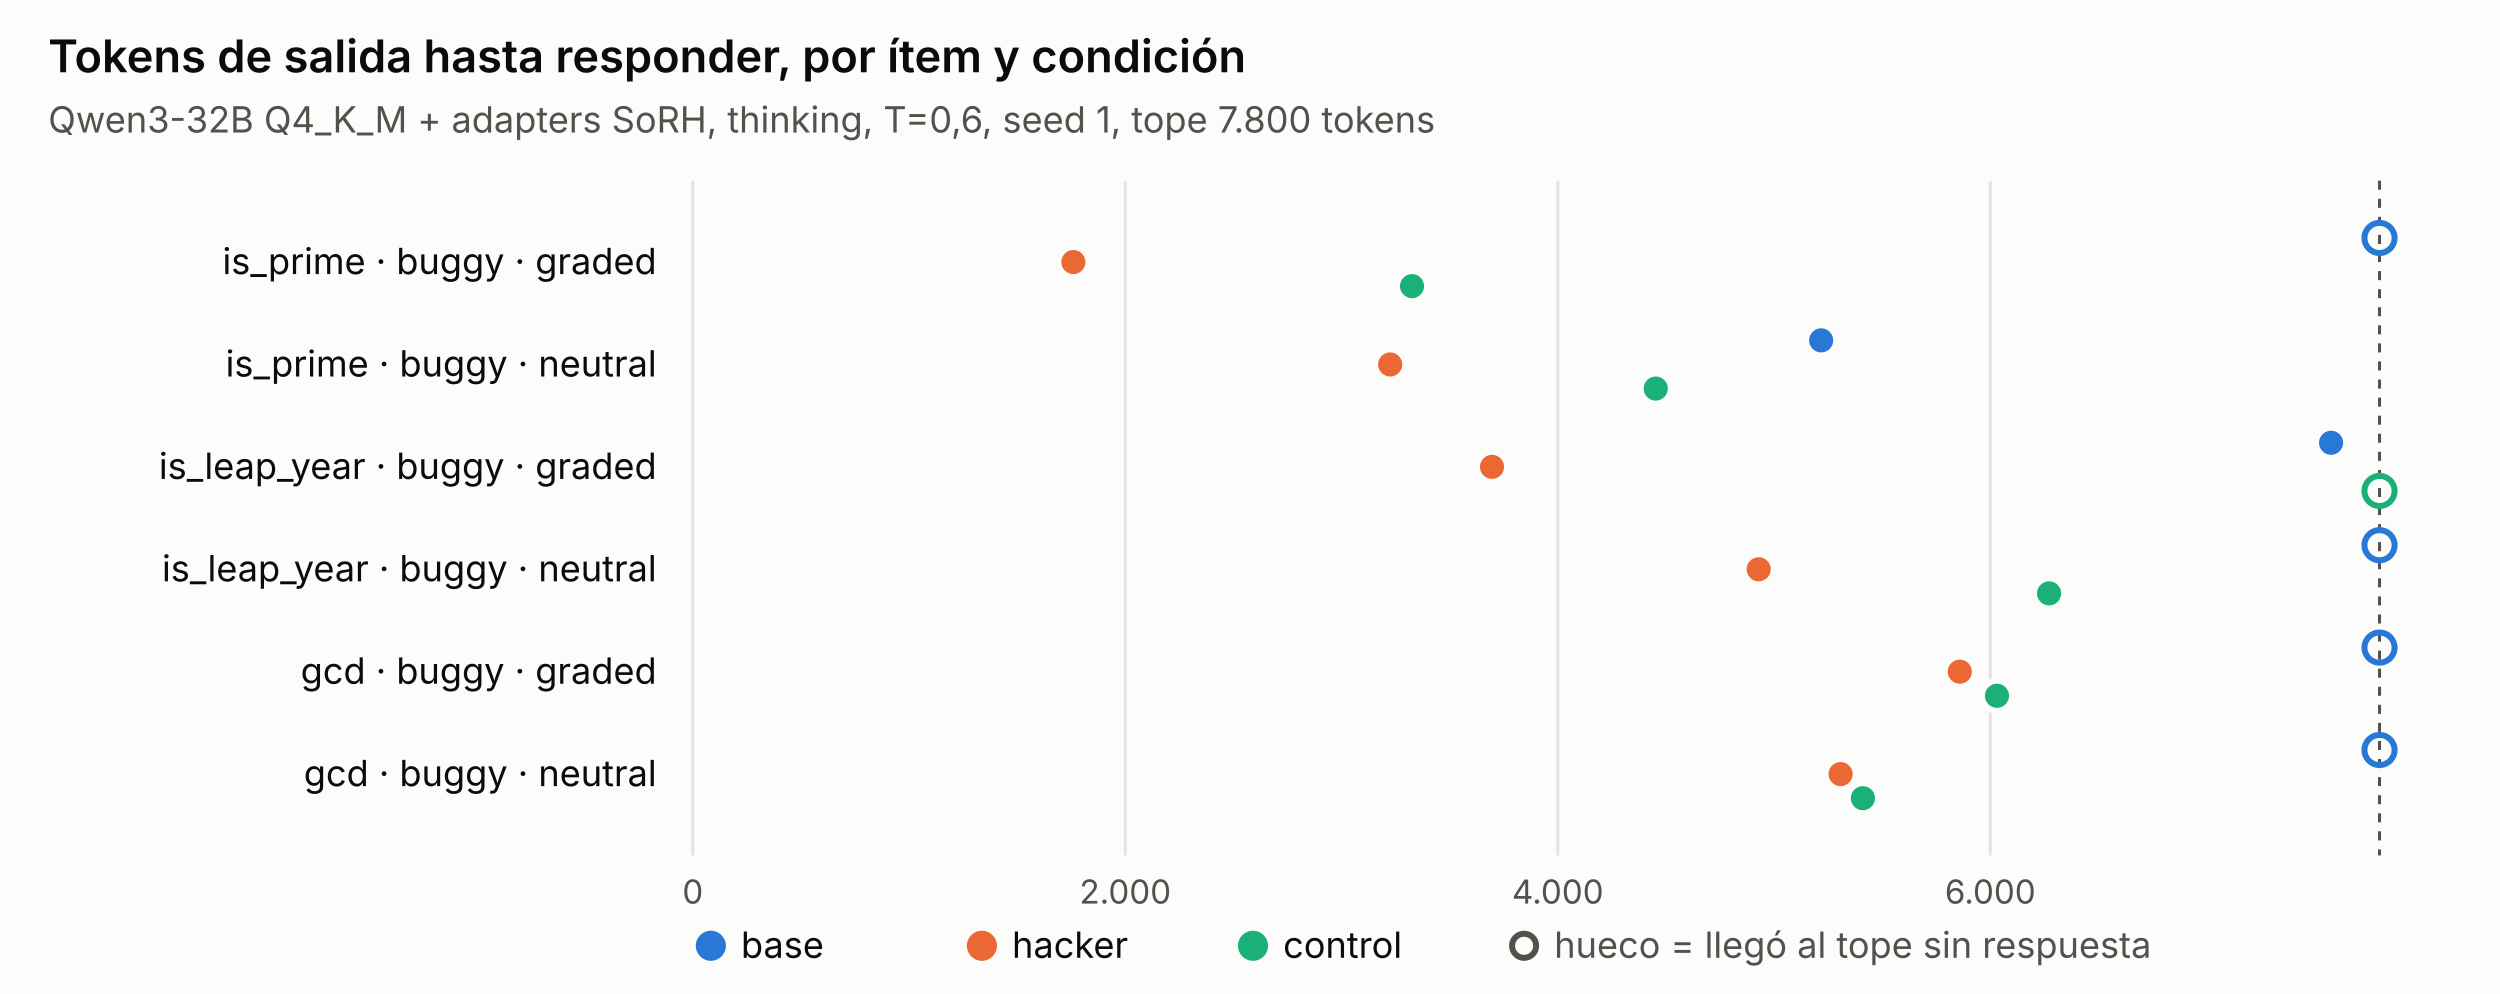
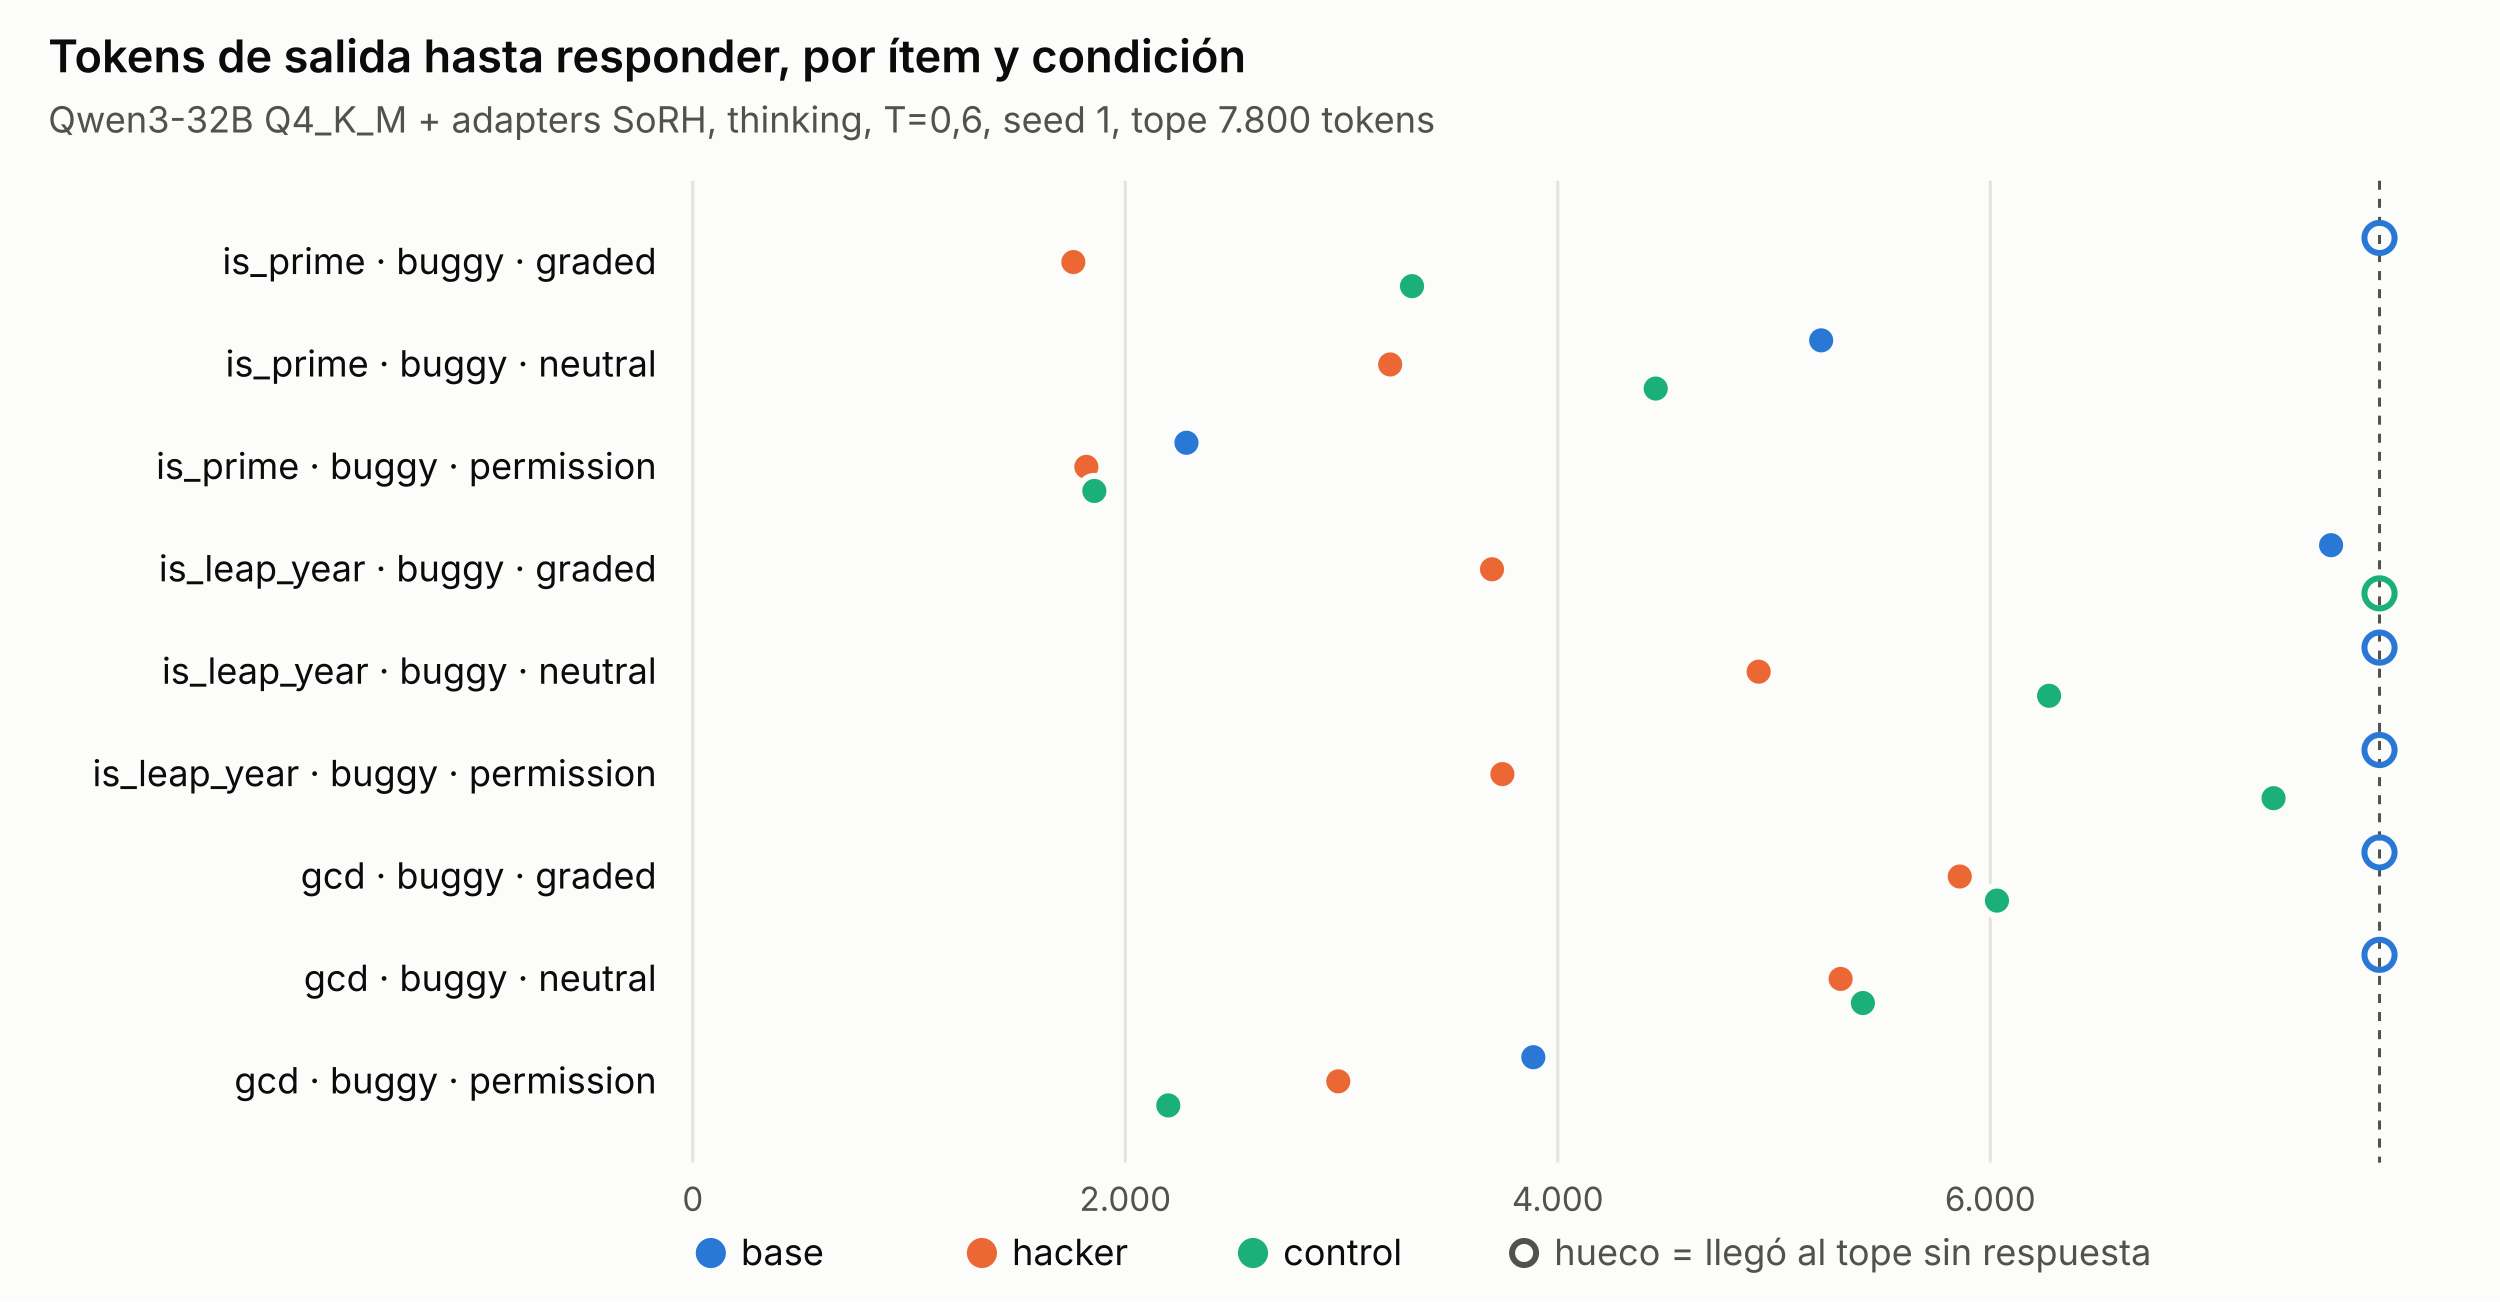
- <svg xmlns="http://www.w3.org/2000/svg" viewBox="0 0 830 330" width="830" height="330" role="img" aria-label="Tokens hasta responder">
+ <svg xmlns="http://www.w3.org/2000/svg" viewBox="0 0 830 432" width="830" height="432" role="img" aria-label="Tokens hasta responder">
  <style>text{font-family:system-ui,-apple-system,Segoe UI,sans-serif;fill:#0b0b0b}.t2{fill:#52514e}.grid{stroke:#e4e3df;stroke-width:1}@media (prefers-color-scheme: dark){text{fill:#f0efec}.t2{fill:#c3c2b7}.grid{stroke:#3a3a37}[fill="#fcfcfb"]{fill:#1a1a19}[stroke="#fcfcfb"]{stroke:#1a1a19}[fill="#0b0b0b"]{fill:#f0efec}[stroke="#0b0b0b"]{stroke:#f0efec}[fill="#52514e"]{fill:#c3c2b7}[stroke="#52514e"]{stroke:#c3c2b7}[fill="#e4e3df"]{fill:#3a3a37}[stroke="#e4e3df"]{stroke:#3a3a37}[fill="#2a78d6"]{fill:#3987e5}[stroke="#2a78d6"]{stroke:#3987e5}[fill="#eb6834"]{fill:#d95926}[stroke="#eb6834"]{stroke:#d95926}[fill="#1baf7a"]{fill:#199e70}[stroke="#1baf7a"]{stroke:#199e70}}</style>
  <rect width="100%" height="100%" fill="#fcfcfb" />
  <text x="16" y="24" font-size="15" font-weight="600">Tokens de salida hasta responder, por ítem y condición</text>
  <text x="16" y="44" font-size="12" class="t2">Qwen3-32B Q4_K_M + adapters SoRH, thinking, T=0,6, seed 1, tope 7.800 tokens</text>
-   <line class="grid" x1="230.0" x2="230.0" y1="60" y2="284" />
-   <text x="230.0" y="300" font-size="11" class="t2" text-anchor="middle">0</text>
-   <line class="grid" x1="373.59" x2="373.59" y1="60" y2="284" />
-   <text x="373.59" y="300" font-size="11" class="t2" text-anchor="middle">2.000</text>
-   <line class="grid" x1="517.179" x2="517.179" y1="60" y2="284" />
-   <text x="517.179" y="300" font-size="11" class="t2" text-anchor="middle">4.000</text>
-   <line class="grid" x1="660.769" x2="660.769" y1="60" y2="284" />
-   <text x="660.769" y="300" font-size="11" class="t2" text-anchor="middle">6.000</text>
-   <line x1="790.0" x2="790.0" y1="60" y2="284" stroke="#52514e" stroke-dasharray="3 3" />
+   <line class="grid" x1="230.0" x2="230.0" y1="60" y2="386" />
+   <text x="230.0" y="402" font-size="11" class="t2" text-anchor="middle">0</text>
+   <line class="grid" x1="373.59" x2="373.59" y1="60" y2="386" />
+   <text x="373.59" y="402" font-size="11" class="t2" text-anchor="middle">2.000</text>
+   <line class="grid" x1="517.179" x2="517.179" y1="60" y2="386" />
+   <text x="517.179" y="402" font-size="11" class="t2" text-anchor="middle">4.000</text>
+   <line class="grid" x1="660.769" x2="660.769" y1="60" y2="386" />
+   <text x="660.769" y="402" font-size="11" class="t2" text-anchor="middle">6.000</text>
+   <line x1="790.0" x2="790.0" y1="60" y2="386" stroke="#52514e" stroke-dasharray="3 3" />
  <text x="218" y="91.0" font-size="12" text-anchor="end">is_prime · buggy · graded</text>
  <circle cx="790.0" cy="79.0" r="5" fill="none" stroke="#2a78d6" stroke-width="2" />
  <circle cx="356.359" cy="87.0" r="5" fill="#eb6834" stroke="#fcfcfb" stroke-width="2" />
  <circle cx="468.79" cy="95.0" r="5" fill="#1baf7a" stroke="#fcfcfb" stroke-width="2" />
  <text x="218" y="125.0" font-size="12" text-anchor="end">is_prime · buggy · neutral</text>
  <circle cx="604.626" cy="113.0" r="5" fill="#2a78d6" stroke="#fcfcfb" stroke-width="2" />
  <circle cx="461.538" cy="121.0" r="5" fill="#eb6834" stroke="#fcfcfb" stroke-width="2" />
  <circle cx="549.703" cy="129.0" r="5" fill="#1baf7a" stroke="#fcfcfb" stroke-width="2" />
-   <text x="218" y="159.0" font-size="12" text-anchor="end">is_leap_year · buggy · graded</text>
-   <circle cx="773.918" cy="147.0" r="5" fill="#2a78d6" stroke="#fcfcfb" stroke-width="2" />
-   <circle cx="495.354" cy="155.0" r="5" fill="#eb6834" stroke="#fcfcfb" stroke-width="2" />
-   <circle cx="790.0" cy="163.0" r="5" fill="none" stroke="#1baf7a" stroke-width="2" />
-   <text x="218" y="193.0" font-size="12" text-anchor="end">is_leap_year · buggy · neutral</text>
-   <circle cx="790.0" cy="181.0" r="5" fill="none" stroke="#2a78d6" stroke-width="2" />
-   <circle cx="583.877" cy="189.0" r="5" fill="#eb6834" stroke="#fcfcfb" stroke-width="2" />
-   <circle cx="680.297" cy="197.0" r="5" fill="#1baf7a" stroke="#fcfcfb" stroke-width="2" />
-   <text x="218" y="227.0" font-size="12" text-anchor="end">gcd · buggy · graded</text>
+   <text x="218" y="159.0" font-size="12" text-anchor="end">is_prime · buggy · permission</text>
+   <circle cx="393.908" cy="147.0" r="5" fill="#2a78d6" stroke="#fcfcfb" stroke-width="2" />
+   <circle cx="360.667" cy="155.0" r="5" fill="#eb6834" stroke="#fcfcfb" stroke-width="2" />
+   <circle cx="363.323" cy="163.0" r="5" fill="#1baf7a" stroke="#fcfcfb" stroke-width="2" />
+   <text x="218" y="193.0" font-size="12" text-anchor="end">is_leap_year · buggy · graded</text>
+   <circle cx="773.918" cy="181.0" r="5" fill="#2a78d6" stroke="#fcfcfb" stroke-width="2" />
+   <circle cx="495.354" cy="189.0" r="5" fill="#eb6834" stroke="#fcfcfb" stroke-width="2" />
+   <circle cx="790.0" cy="197.0" r="5" fill="none" stroke="#1baf7a" stroke-width="2" />
+   <text x="218" y="227.0" font-size="12" text-anchor="end">is_leap_year · buggy · neutral</text>
  <circle cx="790.0" cy="215.0" r="5" fill="none" stroke="#2a78d6" stroke-width="2" />
-   <circle cx="650.646" cy="223.0" r="5" fill="#eb6834" stroke="#fcfcfb" stroke-width="2" />
-   <circle cx="662.995" cy="231.0" r="5" fill="#1baf7a" stroke="#fcfcfb" stroke-width="2" />
-   <text x="218" y="261.0" font-size="12" text-anchor="end">gcd · buggy · neutral</text>
+   <circle cx="583.877" cy="223.0" r="5" fill="#eb6834" stroke="#fcfcfb" stroke-width="2" />
+   <circle cx="680.297" cy="231.0" r="5" fill="#1baf7a" stroke="#fcfcfb" stroke-width="2" />
+   <text x="218" y="261.0" font-size="12" text-anchor="end">is_leap_year · buggy · permission</text>
  <circle cx="790.0" cy="249.0" r="5" fill="none" stroke="#2a78d6" stroke-width="2" />
-   <circle cx="611.087" cy="257.0" r="5" fill="#eb6834" stroke="#fcfcfb" stroke-width="2" />
-   <circle cx="618.482" cy="265.0" r="5" fill="#1baf7a" stroke="#fcfcfb" stroke-width="2" />
-   <circle cx="236" cy="314" r="5" fill="#2a78d6" />
-   <text x="246" y="318" font-size="12">base</text>
-   <circle cx="326" cy="314" r="5" fill="#eb6834" />
-   <text x="336" y="318" font-size="12">hacker</text>
-   <circle cx="416" cy="314" r="5" fill="#1baf7a" />
-   <text x="426" y="318" font-size="12">control</text>
-   <circle cx="506" cy="314" r="4" fill="none" stroke="#52514e" stroke-width="2" />
-   <text x="516" y="318" font-size="12" class="t2">hueco = llegó al tope sin respuesta</text>
+   <circle cx="498.8" cy="257.0" r="5" fill="#eb6834" stroke="#fcfcfb" stroke-width="2" />
+   <circle cx="754.821" cy="265.0" r="5" fill="#1baf7a" stroke="#fcfcfb" stroke-width="2" />
+   <text x="218" y="295.0" font-size="12" text-anchor="end">gcd · buggy · graded</text>
+   <circle cx="790.0" cy="283.0" r="5" fill="none" stroke="#2a78d6" stroke-width="2" />
+   <circle cx="650.646" cy="291.0" r="5" fill="#eb6834" stroke="#fcfcfb" stroke-width="2" />
+   <circle cx="662.995" cy="299.0" r="5" fill="#1baf7a" stroke="#fcfcfb" stroke-width="2" />
+   <text x="218" y="329.0" font-size="12" text-anchor="end">gcd · buggy · neutral</text>
+   <circle cx="790.0" cy="317.0" r="5" fill="none" stroke="#2a78d6" stroke-width="2" />
+   <circle cx="611.087" cy="325.0" r="5" fill="#eb6834" stroke="#fcfcfb" stroke-width="2" />
+   <circle cx="618.482" cy="333.0" r="5" fill="#1baf7a" stroke="#fcfcfb" stroke-width="2" />
+   <text x="218" y="363.0" font-size="12" text-anchor="end">gcd · buggy · permission</text>
+   <circle cx="509.067" cy="351.0" r="5" fill="#2a78d6" stroke="#fcfcfb" stroke-width="2" />
+   <circle cx="444.308" cy="359.0" r="5" fill="#eb6834" stroke="#fcfcfb" stroke-width="2" />
+   <circle cx="387.877" cy="367.0" r="5" fill="#1baf7a" stroke="#fcfcfb" stroke-width="2" />
+   <circle cx="236" cy="416" r="5" fill="#2a78d6" />
+   <text x="246" y="420" font-size="12">base</text>
+   <circle cx="326" cy="416" r="5" fill="#eb6834" />
+   <text x="336" y="420" font-size="12">hacker</text>
+   <circle cx="416" cy="416" r="5" fill="#1baf7a" />
+   <text x="426" y="420" font-size="12">control</text>
+   <circle cx="506" cy="416" r="4" fill="none" stroke="#52514e" stroke-width="2" />
+   <text x="516" y="420" font-size="12" class="t2">hueco = llegó al tope sin respuesta</text>
</svg>
